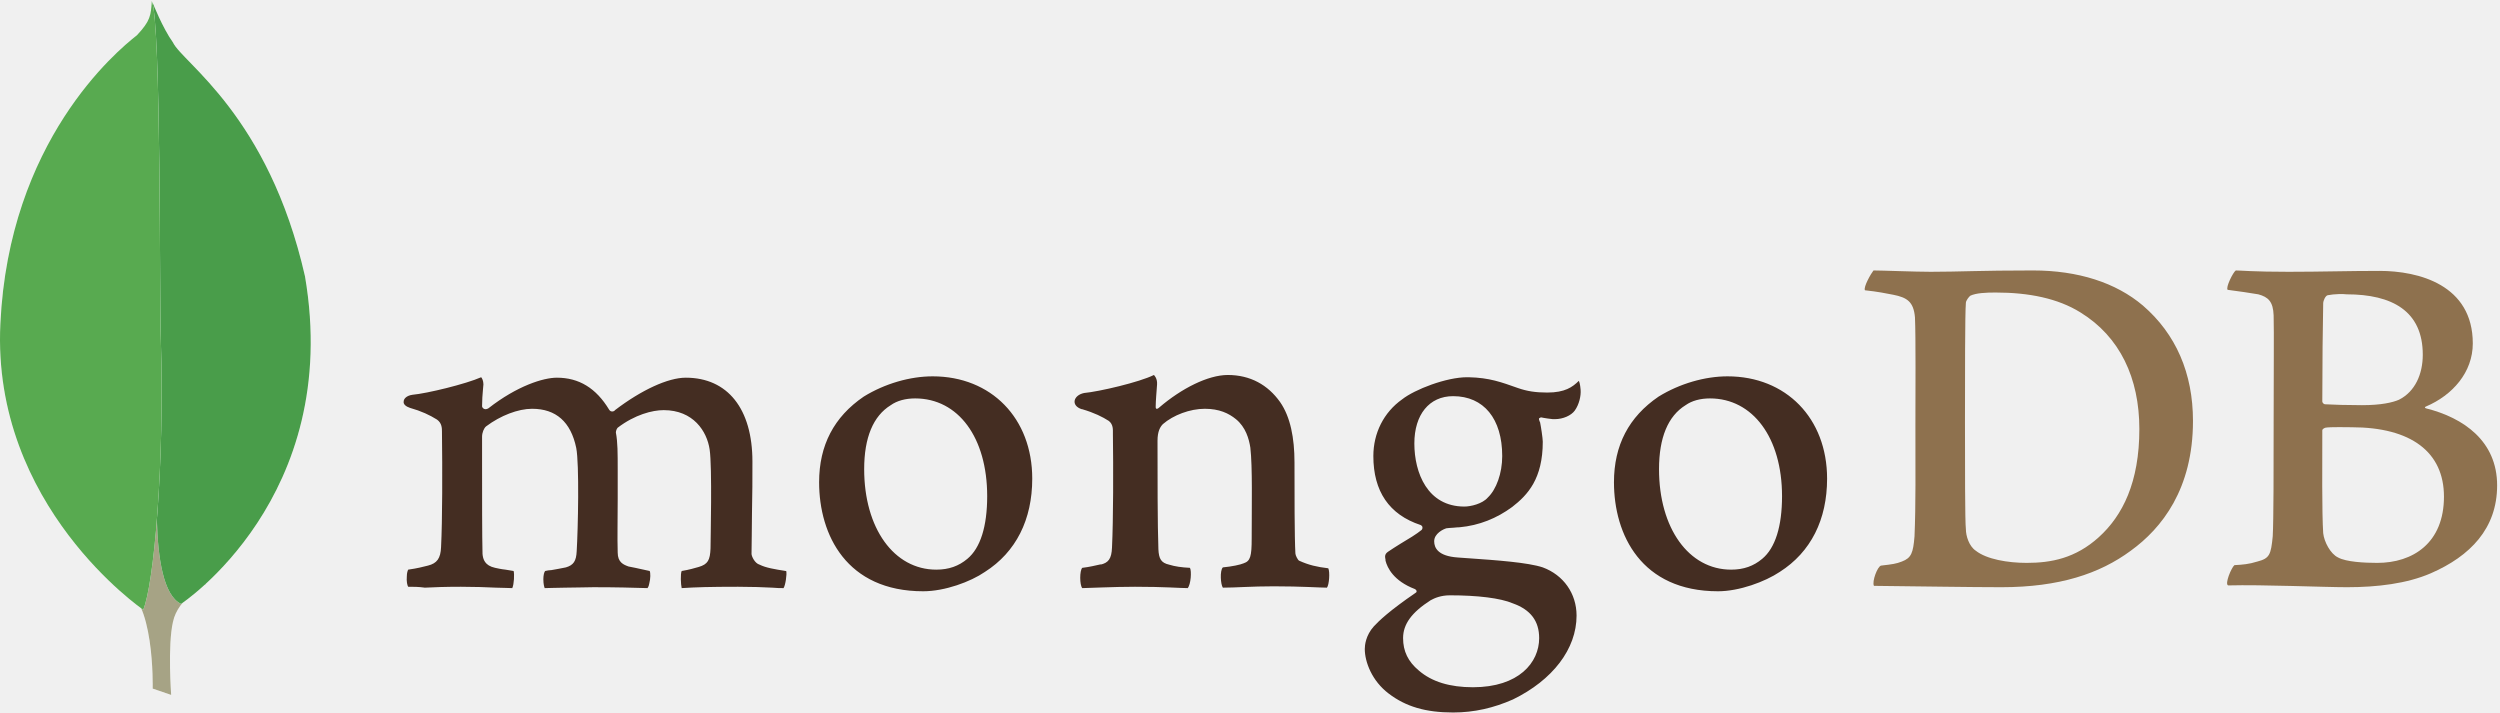
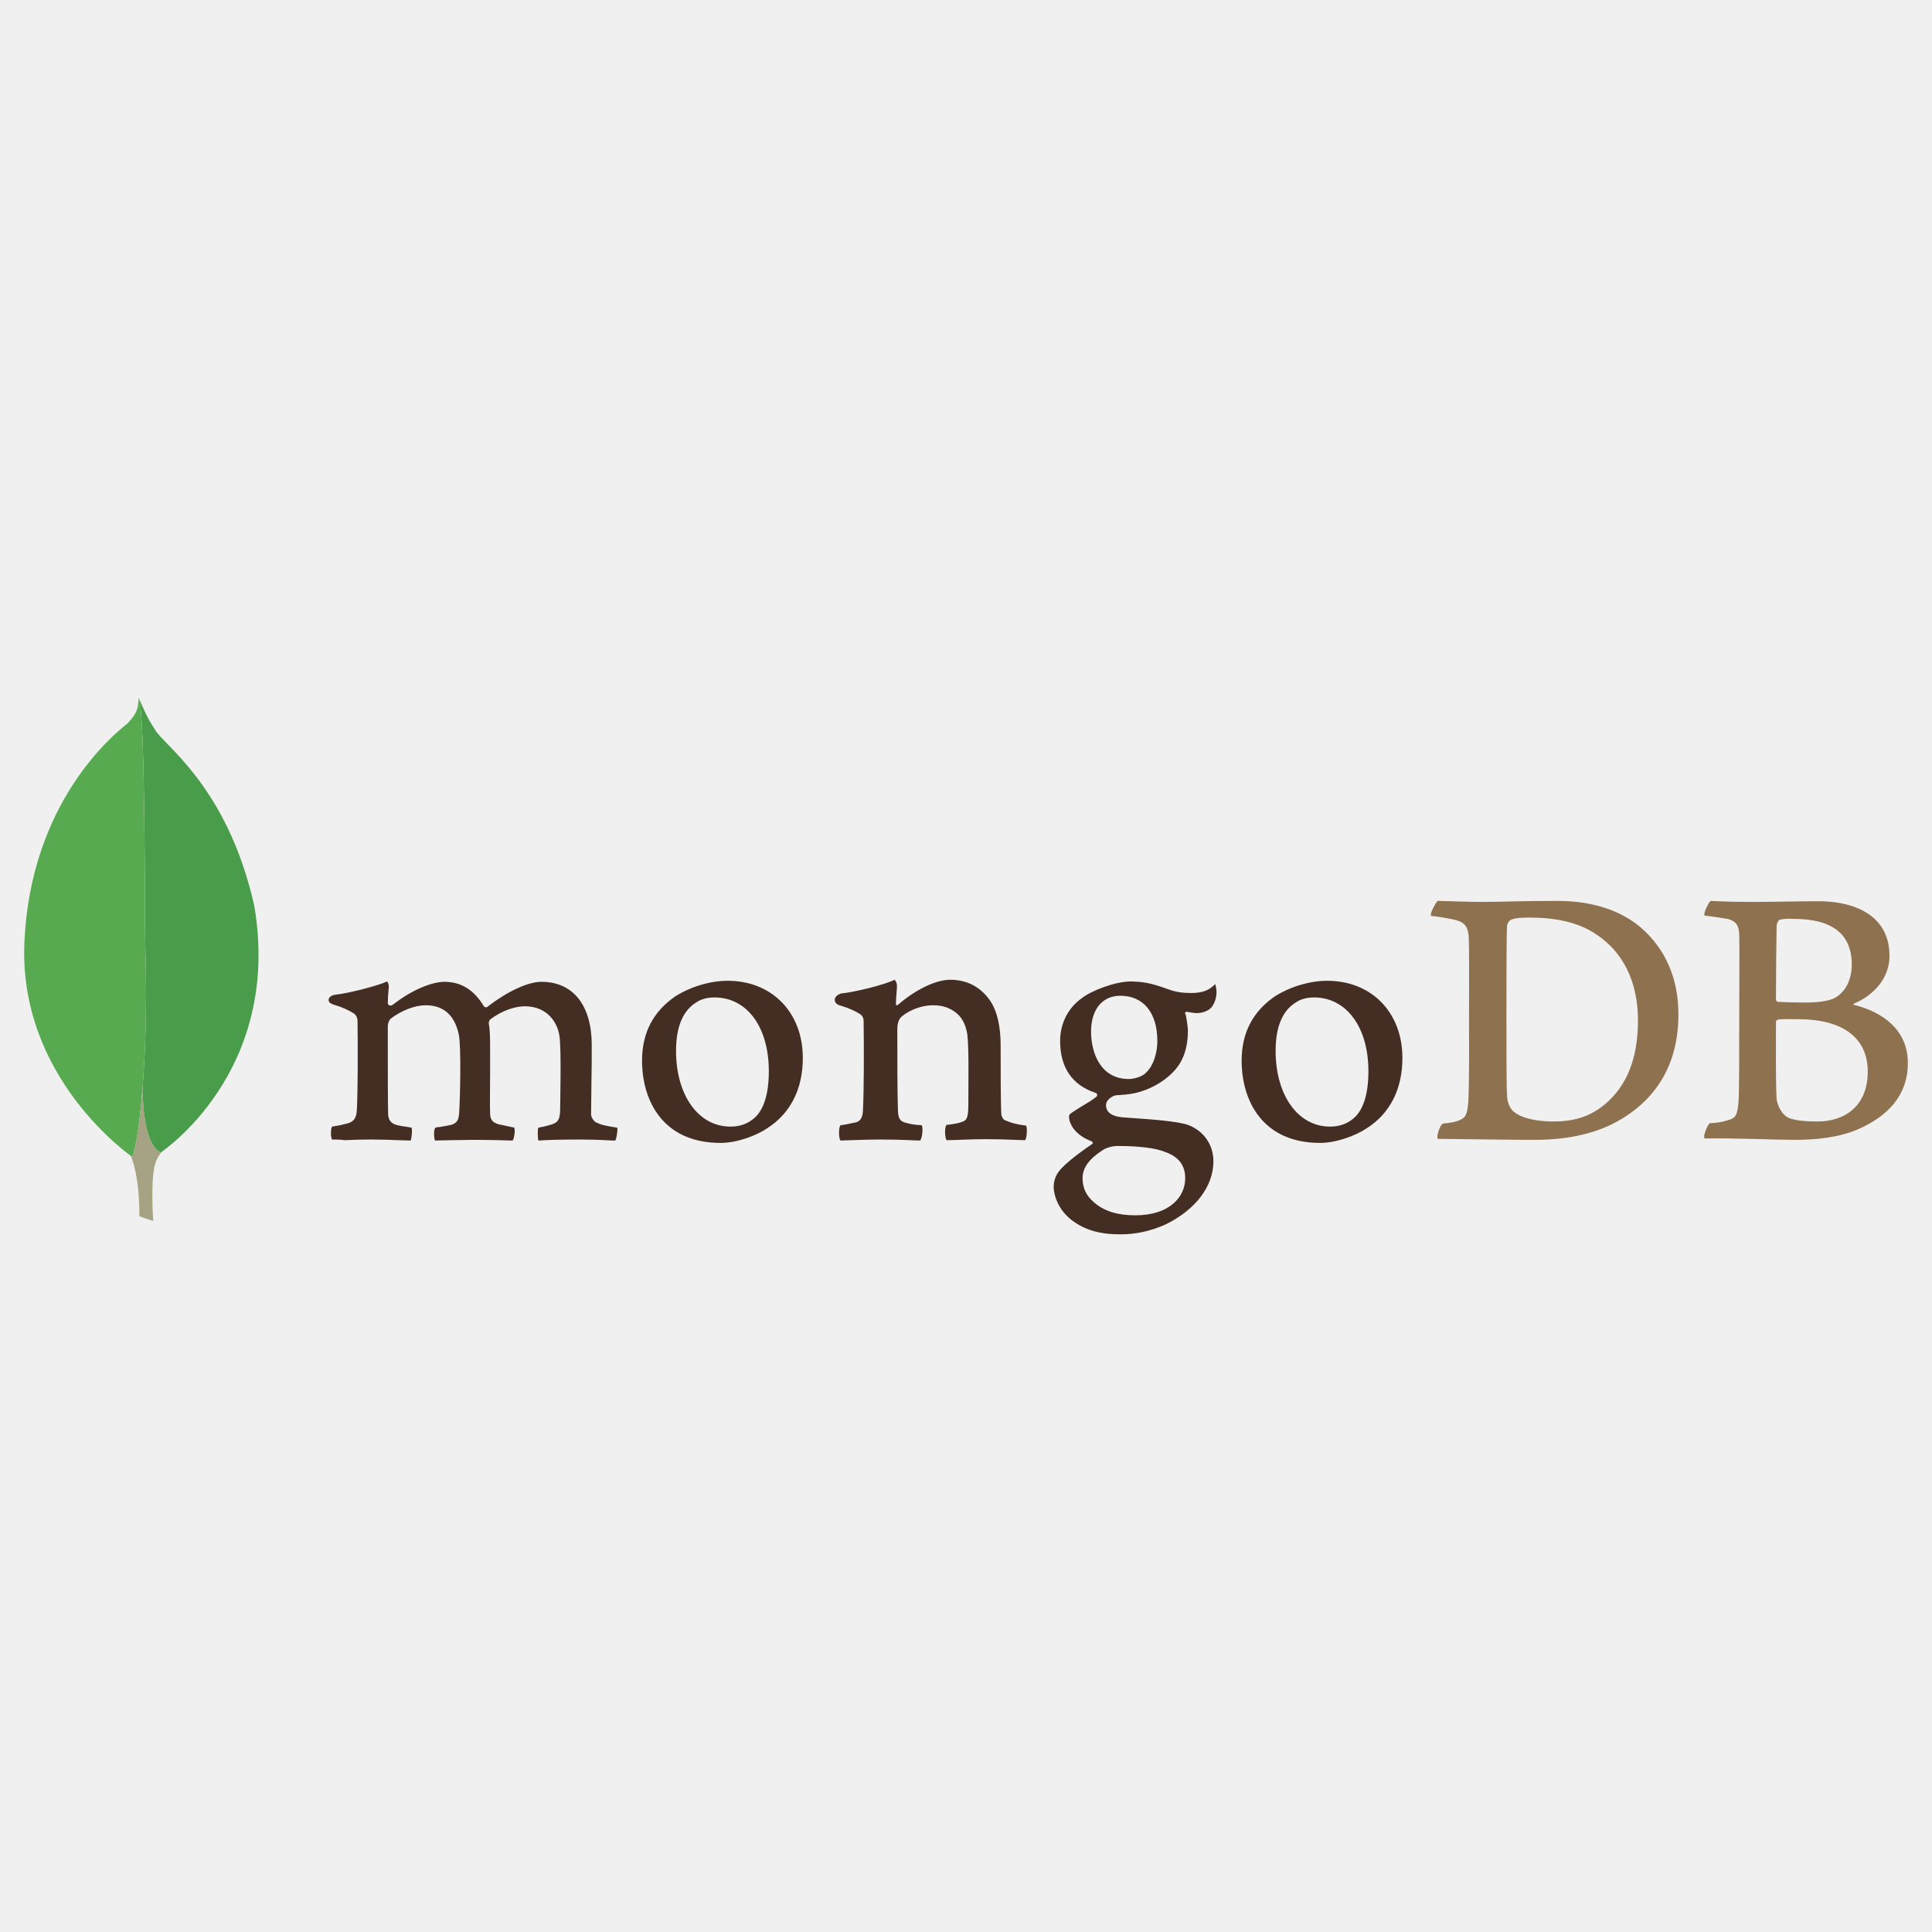
- <svg xmlns="http://www.w3.org/2000/svg" width="512px" height="146px" viewBox="0 0 512 146" version="1.1">
-   <defs />
-   <g stroke="none" stroke-width="1" fill="none" fill-rule="evenodd">
-     <g>
-       <path d="M476.713,60.463 C476.252,60.555 475.791,61.57 475.791,62.124 C475.699,65.815 475.607,75.597 475.607,82.241 C475.607,82.426 475.883,82.795 476.16,82.795 C477.544,82.887 480.866,82.979 483.727,82.979 C487.695,82.979 490.002,82.426 491.295,81.873 C494.616,80.211 496.185,76.612 496.185,72.644 C496.185,63.693 489.91,60.278 480.589,60.278 C479.943,60.186 478.098,60.186 476.713,60.463 L476.713,60.463 L476.713,60.463 Z M500.523,101.713 C500.523,92.577 493.786,87.501 481.605,87.501 C481.051,87.501 477.175,87.409 476.252,87.593 C475.975,87.686 475.607,87.871 475.607,88.148 C475.607,94.699 475.514,105.128 475.791,109.187 C475.975,110.941 477.268,113.433 478.837,114.171 C480.497,115.094 484.281,115.278 486.865,115.278 C494.155,115.278 500.523,111.218 500.523,101.713 L500.523,101.713 L500.523,101.713 Z M457.889,55.388 C458.811,55.388 461.58,55.664 468.685,55.664 C475.422,55.664 480.774,55.48 487.326,55.48 C495.354,55.48 506.428,58.34 506.428,70.337 C506.428,76.243 502.275,80.95 496.831,83.257 C496.555,83.349 496.555,83.533 496.831,83.625 C504.582,85.564 511.412,90.362 511.412,99.406 C511.412,108.265 505.875,113.894 497.846,117.401 C492.955,119.523 486.865,120.261 480.682,120.261 C475.975,120.261 463.333,119.708 456.32,119.893 C455.582,119.615 456.966,116.293 457.611,115.74 C459.273,115.647 460.564,115.555 462.318,115.001 C464.81,114.356 465.086,113.617 465.455,109.834 C465.64,106.604 465.64,95.16 465.64,87.04 C465.64,75.874 465.733,68.307 465.64,64.616 C465.548,61.755 464.533,60.832 462.503,60.278 C460.934,60.002 458.35,59.632 456.227,59.356 C455.765,58.894 457.334,55.756 457.889,55.388 L457.889,55.388 L457.889,55.388 Z M404.641,112.787 C406.857,114.539 411.194,115.278 415.07,115.278 C420.053,115.278 425.036,114.356 429.835,110.018 C434.726,105.589 438.14,98.76 438.14,87.871 C438.14,77.442 434.172,68.952 426.051,63.97 C421.437,61.108 415.531,59.909 408.702,59.909 C406.672,59.909 404.734,60.002 403.535,60.555 C403.257,60.74 402.612,61.57 402.612,62.031 C402.427,63.877 402.427,78.088 402.427,86.394 C402.427,94.976 402.427,106.973 402.612,108.357 C402.612,109.742 403.257,111.864 404.641,112.787 L404.641,112.787 L404.641,112.787 Z M383.693,55.388 C385.447,55.388 392.183,55.664 395.413,55.664 C401.228,55.664 405.38,55.388 416.361,55.388 C425.589,55.388 433.341,57.879 438.878,62.585 C445.614,68.399 449.122,76.428 449.122,86.209 C449.122,100.144 442.754,108.173 436.386,112.787 C430.02,117.493 421.714,120.261 409.902,120.261 C403.627,120.261 392.83,120.077 383.878,119.984 L383.786,119.984 C383.325,119.154 384.524,115.924 385.262,115.832 C387.662,115.555 388.308,115.462 389.508,115.001 C391.445,114.263 391.815,113.248 392.092,109.834 C392.368,103.466 392.276,95.807 392.276,87.132 C392.276,80.95 392.368,68.86 392.183,64.984 C391.907,61.755 390.523,60.925 387.754,60.37 C386.37,60.094 384.524,59.724 381.941,59.448 C381.571,58.801 383.232,55.941 383.693,55.388 L383.693,55.388 L383.693,55.388 Z" fill="#8E714E" />
-       <path d="M272.033,116.385 C269.726,116.108 268.065,115.74 266.035,114.817 C265.758,114.632 265.296,113.71 265.296,113.34 C265.112,110.11 265.112,100.882 265.112,94.699 C265.112,89.716 264.282,85.379 262.159,82.334 C259.667,78.826 256.068,76.797 251.454,76.797 C247.394,76.797 241.949,79.565 237.427,83.441 C237.335,83.533 236.597,84.18 236.689,83.164 C236.689,82.149 236.874,80.119 236.966,78.735 C237.059,77.442 236.32,76.797 236.32,76.797 C233.367,78.273 225.062,80.211 222.016,80.488 C219.802,80.95 219.248,83.072 221.555,83.81 L221.648,83.81 C224.139,84.548 225.8,85.379 227.091,86.209 C228.014,86.948 227.922,87.963 227.922,88.794 C228.014,95.715 228.014,106.327 227.738,112.141 C227.646,114.448 227,115.278 225.339,115.647 L225.523,115.555 C224.231,115.832 223.216,116.108 221.647,116.293 C221.093,116.847 221.093,119.8 221.647,120.446 C222.662,120.446 228.014,120.169 232.445,120.169 C238.535,120.169 241.673,120.446 243.241,120.446 C243.887,119.708 244.072,116.939 243.703,116.293 C241.949,116.201 240.657,116.017 239.458,115.647 C237.797,115.278 237.335,114.448 237.242,112.51 C237.059,107.618 237.059,97.283 237.059,90.27 C237.059,88.332 237.612,87.409 238.165,86.855 C240.288,85.01 243.703,83.718 246.748,83.718 C249.701,83.718 251.639,84.641 253.115,85.841 C255.145,87.501 255.791,89.9 256.068,91.654 C256.529,95.622 256.345,103.466 256.345,110.295 C256.345,113.986 256.068,114.909 254.684,115.37 C254.038,115.647 252.377,116.017 250.439,116.201 C249.793,116.847 249.978,119.708 250.439,120.354 C253.115,120.354 256.253,120.077 260.867,120.077 C266.588,120.077 270.28,120.354 271.756,120.354 C272.217,119.8 272.402,117.124 272.033,116.385 L272.033,116.385 L272.033,116.385 Z M297.595,81.134 C292.704,81.134 289.659,84.918 289.659,90.823 C289.659,96.822 292.335,103.743 299.902,103.743 C301.194,103.743 303.594,103.189 304.7,101.897 C306.454,100.236 307.654,96.914 307.654,93.408 C307.654,85.748 303.87,81.134 297.595,81.134 L297.595,81.134 L297.595,81.134 Z M296.949,121.922 C295.104,121.922 293.811,122.476 292.981,122.938 C289.105,125.429 287.352,127.828 287.352,130.69 C287.352,133.365 288.367,135.487 290.582,137.333 C293.258,139.64 296.949,140.748 301.655,140.748 C311.068,140.748 315.221,135.672 315.221,130.69 C315.221,127.182 313.467,124.875 309.869,123.584 C307.285,122.476 302.578,121.922 296.949,121.922 L296.949,121.922 L296.949,121.922 Z M297.595,145.916 C291.966,145.916 287.905,144.716 284.399,142.04 C280.984,139.456 279.508,135.58 279.508,132.904 C279.508,132.166 279.693,130.135 281.354,128.29 C282.368,127.182 284.583,125.06 289.844,121.461 C290.028,121.369 290.12,121.277 290.12,121.092 C290.12,120.907 289.935,120.722 289.751,120.631 C285.414,118.97 284.122,116.293 283.752,114.817 L283.752,114.632 C283.661,114.078 283.476,113.525 284.307,112.971 C284.953,112.51 285.876,111.956 286.89,111.31 C288.459,110.387 290.12,109.372 291.135,108.541 C291.32,108.357 291.32,108.173 291.32,107.988 C291.32,107.803 291.135,107.618 290.951,107.527 C284.492,105.404 281.262,100.605 281.262,93.408 C281.262,88.701 283.384,84.456 287.167,81.78 C289.751,79.749 296.211,77.258 300.456,77.258 L300.733,77.258 C305.07,77.35 307.469,78.273 310.883,79.473 C312.729,80.119 314.483,80.395 316.882,80.395 C320.481,80.395 322.05,79.288 323.341,77.997 C323.434,78.181 323.619,78.643 323.711,79.842 C323.803,81.042 323.434,82.795 322.511,84.087 C321.773,85.102 320.112,85.841 318.451,85.841 L317.989,85.841 C316.328,85.656 315.59,85.471 315.59,85.471 L315.221,85.656 C315.129,85.841 315.221,86.025 315.313,86.302 L315.406,86.487 C315.59,87.317 315.959,89.808 315.959,90.455 C315.959,98.022 312.914,101.343 309.684,103.835 C306.546,106.142 302.948,107.618 298.887,107.988 C298.795,107.988 298.426,107.988 297.595,108.08 C297.134,108.08 296.488,108.173 296.395,108.173 L296.303,108.173 C295.565,108.357 293.72,109.28 293.72,110.848 C293.72,112.232 294.55,113.894 298.518,114.171 C299.348,114.263 300.179,114.263 301.102,114.356 C306.362,114.724 312.914,115.186 315.959,116.201 C320.204,117.769 322.88,121.553 322.88,126.075 C322.88,132.904 317.989,139.272 309.869,143.239 C305.901,144.993 301.932,145.916 297.595,145.916 L297.595,145.916 L297.595,145.916 Z M350.196,81.595 C348.258,81.595 346.504,82.056 345.212,82.979 C341.614,85.194 339.768,89.624 339.768,96.083 C339.768,108.173 345.858,116.663 354.533,116.663 C357.117,116.663 359.147,115.924 360.9,114.448 C363.576,112.232 364.961,107.803 364.961,101.62 C364.961,89.624 358.962,81.595 350.196,81.595 L350.196,81.595 L350.196,81.595 Z M351.857,121.092 C336.169,121.092 330.54,109.557 330.54,98.76 C330.54,91.193 333.585,85.379 339.675,81.226 C344.013,78.55 349.181,77.074 353.795,77.074 C365.791,77.074 374.189,85.656 374.189,98.022 C374.189,106.419 370.867,113.063 364.499,117.124 C361.454,119.154 356.194,121.092 351.856,121.092 L351.857,121.092 L351.857,121.092 Z M187.411,81.595 C185.473,81.595 183.72,82.056 182.427,82.979 C178.829,85.194 176.983,89.624 176.983,96.083 C176.983,108.173 183.073,116.663 191.748,116.663 C194.332,116.663 196.362,115.924 198.116,114.448 C200.791,112.232 202.176,107.803 202.176,101.62 C202.176,89.624 196.27,81.595 187.411,81.595 L187.411,81.595 L187.411,81.595 Z M189.072,121.092 C173.384,121.092 167.755,109.557 167.755,98.76 C167.755,91.193 170.8,85.379 176.89,81.226 C181.228,78.55 186.396,77.074 191.01,77.074 C203.007,77.074 211.404,85.656 211.404,98.022 C211.404,106.419 208.082,113.063 201.714,117.124 C198.761,119.154 193.501,121.092 189.072,121.092 L189.072,121.092 L189.072,121.092 Z M83.594,120.169 C83.409,119.893 83.225,119.062 83.317,118.047 C83.317,117.308 83.502,116.847 83.594,116.663 C85.532,116.385 86.547,116.108 87.654,115.832 C89.5,115.37 90.238,114.356 90.33,112.049 C90.608,106.512 90.608,95.991 90.515,88.701 L90.515,88.516 C90.515,87.686 90.515,86.67 89.5,85.932 C88.023,85.01 86.27,84.18 83.963,83.533 C83.132,83.257 82.579,82.795 82.671,82.241 C82.671,81.688 83.225,81.042 84.425,80.857 C87.47,80.58 95.406,78.643 98.543,77.258 C98.728,77.442 99.005,77.997 99.005,78.735 L98.913,79.749 C98.82,80.765 98.728,81.965 98.728,83.164 C98.728,83.533 99.097,83.81 99.466,83.81 C99.651,83.81 99.836,83.718 100.02,83.625 C105.926,79.011 111.278,77.35 114.046,77.35 C118.569,77.35 122.075,79.473 124.752,83.902 C124.936,84.18 125.121,84.271 125.398,84.271 C125.582,84.271 125.859,84.18 125.951,83.995 C131.396,79.842 136.84,77.35 140.439,77.35 C149.021,77.35 154.097,83.718 154.097,94.515 C154.097,97.56 154.097,101.528 154.005,105.128 C154.005,108.357 153.913,111.31 153.913,113.433 C153.913,113.894 154.558,115.37 155.574,115.647 C156.865,116.293 158.619,116.57 160.926,116.939 L161.018,116.939 C161.203,117.585 160.834,119.984 160.465,120.446 C159.911,120.446 159.08,120.446 158.158,120.354 C156.404,120.261 153.913,120.169 151.144,120.169 C145.423,120.169 142.47,120.261 139.608,120.446 C139.425,119.708 139.332,117.493 139.608,116.939 C141.27,116.663 142.1,116.385 143.116,116.108 C144.962,115.555 145.423,114.724 145.515,112.325 C145.515,110.572 145.884,95.622 145.33,92.023 C144.777,88.332 142.008,83.995 135.917,83.995 C133.61,83.995 130.012,84.918 126.505,87.593 C126.321,87.778 126.136,88.239 126.136,88.516 L126.136,88.609 C126.505,90.546 126.505,92.762 126.505,96.176 L126.505,102.174 C126.505,106.327 126.412,110.203 126.505,113.155 C126.505,115.186 127.705,115.647 128.72,116.017 C129.274,116.108 129.642,116.201 130.104,116.293 C130.935,116.478 131.765,116.663 133.057,116.939 C133.242,117.308 133.242,118.508 132.965,119.523 C132.872,120.077 132.687,120.354 132.596,120.446 C129.458,120.354 126.228,120.261 121.522,120.261 C120.138,120.261 117.738,120.354 115.708,120.354 C114.046,120.354 112.478,120.446 111.556,120.446 C111.463,120.261 111.278,119.615 111.278,118.6 C111.278,117.769 111.463,117.124 111.648,116.939 C112.109,116.847 112.478,116.755 112.94,116.755 C114.046,116.57 114.969,116.385 115.892,116.201 C117.461,115.74 118.015,114.909 118.107,112.879 C118.384,108.265 118.661,95.069 118.015,91.746 C116.908,86.394 113.863,83.718 108.971,83.718 C106.111,83.718 102.511,85.102 99.559,87.317 C99.097,87.686 98.728,88.609 98.728,89.439 L98.728,94.884 C98.728,101.528 98.728,109.834 98.82,113.433 C98.913,114.539 99.281,115.832 101.404,116.293 C101.866,116.385 102.604,116.57 103.527,116.663 L105.188,116.939 C105.373,117.493 105.28,119.708 104.911,120.446 C103.988,120.446 102.881,120.354 101.588,120.354 C99.651,120.261 97.159,120.169 94.391,120.169 C91.161,120.169 88.854,120.261 87.008,120.354 C85.716,120.169 84.701,120.169 83.594,120.169 L83.594,120.169 L83.594,120.169 Z" fill="#442D22" />
-       <g>
-         <path d="M35.053,142.317 L31.27,141.024 C31.27,141.024 31.732,121.738 24.811,120.354 C20.197,115.001 25.549,-106.659 42.159,119.615 C42.159,119.615 36.438,122.476 35.423,127.367 C34.315,132.166 35.053,142.317 35.053,142.317 L35.053,142.317 L35.053,142.317 Z" fill="#FFFFFF" />
-         <path d="M35.053,142.317 L31.27,141.024 C31.27,141.024 31.732,121.738 24.811,120.354 C20.197,115.001 25.549,-106.659 42.159,119.615 C42.159,119.615 36.438,122.476 35.423,127.367 C34.315,132.166 35.053,142.317 35.053,142.317 L35.053,142.317 L35.053,142.317 Z" fill="#A6A385" />
-         <path d="M37.084,123.676 C37.084,123.676 70.213,101.897 62.461,56.587 C54.987,23.643 37.36,12.846 35.423,8.693 C33.301,5.74 31.27,0.572 31.27,0.572 L32.655,92.207 C32.655,92.3 29.794,120.261 37.084,123.676" fill="#FFFFFF" />
-         <path d="M37.084,123.676 C37.084,123.676 70.213,101.897 62.461,56.587 C54.987,23.643 37.36,12.846 35.423,8.693 C33.301,5.74 31.27,0.572 31.27,0.572 L32.655,92.207 C32.655,92.3 29.794,120.261 37.084,123.676" fill="#499D4A" />
-         <path d="M29.333,124.875 C29.333,124.875 -1.767,103.65 0.079,66.277 C1.832,28.903 23.795,10.539 28.04,7.216 C30.809,4.264 30.901,3.156 31.086,0.203 C33.024,4.356 32.655,62.309 32.931,69.137 C33.762,95.437 31.455,119.893 29.333,124.875 L29.333,124.875 L29.333,124.875 Z" fill="#FFFFFF" />
-         <path d="M29.333,124.875 C29.333,124.875 -1.767,103.65 0.079,66.277 C1.832,28.903 23.795,10.539 28.04,7.216 C30.809,4.264 30.901,3.156 31.086,0.203 C33.024,4.356 32.655,62.309 32.931,69.137 C33.762,95.437 31.455,119.893 29.333,124.875 L29.333,124.875 L29.333,124.875 Z" fill="#58AA50" />
+ <svg xmlns="http://www.w3.org/2000/svg" width="400" height="400" viewBox="0 0 400 400" version="1.1" id="svg26">
+   <defs id="defs2" />
+   <g id="g24" style="fill:none;fill-rule:evenodd;stroke:none;stroke-width:1" transform="matrix(0.7625951,0,0,0.7625951,4.999704,144.2853)">
+     <g id="g22">
+       <path d="m 476.713,60.463 c -0.461,0.092 -0.922,1.108 -0.922,1.661 -0.092,3.691 -0.185,13.473 -0.185,20.117 0,0.185 0.276,0.553 0.553,0.553 1.384,0.092 4.706,0.185 7.567,0.185 3.968,0 6.275,-0.553 7.568,-1.107 3.322,-1.661 4.89,-5.261 4.89,-9.229 0,-8.951 -6.275,-12.366 -15.596,-12.366 -0.646,-0.092 -2.491,-0.092 -3.876,0.185 z m 23.809,41.25 c 0,-9.136 -6.737,-14.212 -18.918,-14.212 -0.553,0 -4.429,-0.092 -5.352,0.092 -0.277,0.092 -0.646,0.277 -0.646,0.554 0,6.552 -0.092,16.98 0.185,21.039 0.184,1.754 1.476,4.245 3.045,4.984 1.66,0.923 5.445,1.107 8.028,1.107 7.291,0 13.658,-4.06 13.658,-13.565 z M 457.889,55.388 c 0.922,0 3.691,0.276 10.797,0.276 6.736,0 12.089,-0.184 18.641,-0.184 8.028,0 19.102,2.86 19.102,14.857 0,5.907 -4.153,10.613 -9.598,12.92 -0.276,0.092 -0.276,0.276 0,0.369 7.752,1.938 14.581,6.737 14.581,15.78 0,8.859 -5.537,14.488 -13.566,17.995 -4.891,2.122 -10.982,2.86 -17.165,2.86 -4.706,0 -17.348,-0.553 -24.362,-0.369 -0.738,-0.277 0.646,-3.6 1.292,-4.153 1.661,-0.092 2.953,-0.185 4.706,-0.738 2.492,-0.646 2.768,-1.384 3.138,-5.167 0.185,-3.23 0.185,-14.674 0.185,-22.794 0,-11.166 0.092,-18.733 0,-22.424 -0.092,-2.86 -1.108,-3.783 -3.138,-4.338 -1.569,-0.276 -4.153,-0.646 -6.275,-0.922 -0.462,-0.462 1.107,-3.6 1.661,-3.968 z m -53.247,57.399 c 2.216,1.753 6.552,2.491 10.428,2.491 4.984,0 9.966,-0.922 14.765,-5.26 4.891,-4.429 8.305,-11.258 8.305,-22.147 0,-10.428 -3.968,-18.918 -12.089,-23.901 -4.614,-2.861 -10.521,-4.061 -17.349,-4.061 -2.03,0 -3.968,0.092 -5.167,0.646 -0.277,0.185 -0.923,1.015 -0.923,1.476 -0.185,1.846 -0.185,16.057 -0.185,24.363 0,8.582 0,20.578 0.185,21.962 0,1.385 0.646,3.507 2.03,4.43 z M 383.693,55.388 c 1.754,0 8.49,0.276 11.72,0.276 5.814,0 9.966,-0.276 20.948,-0.276 9.228,0 16.98,2.492 22.517,7.197 6.736,5.814 10.243,13.843 10.243,23.625 0,13.935 -6.368,21.963 -12.735,26.577 -6.367,4.706 -14.673,7.475 -26.484,7.475 -6.275,0 -17.072,-0.185 -26.024,-0.277 h -0.092 c -0.461,-0.83 0.738,-4.06 1.476,-4.152 2.399,-0.277 3.045,-0.37 4.245,-0.831 1.937,-0.738 2.307,-1.754 2.584,-5.167 0.276,-6.368 0.184,-14.027 0.184,-22.702 0,-6.183 0.092,-18.272 -0.092,-22.148 -0.276,-3.229 -1.66,-4.06 -4.429,-4.614 -1.384,-0.276 -3.23,-0.646 -5.813,-0.922 -0.37,-0.647 1.292,-3.507 1.753,-4.061 v 0 z" id="path4" style="fill:#8e714e" />
+       <path d="m 272.033,116.385 c -2.307,-0.277 -3.968,-0.646 -5.999,-1.569 -0.276,-0.185 -0.738,-1.107 -0.738,-1.476 -0.185,-3.23 -0.185,-12.458 -0.185,-18.641 0,-4.984 -0.83,-9.32 -2.953,-12.366 -2.492,-3.507 -6.09,-5.537 -10.705,-5.537 -4.061,0 -9.505,2.769 -14.027,6.645 -0.092,0.092 -0.831,0.738 -0.738,-0.277 0,-1.015 0.185,-3.045 0.277,-4.429 0.092,-1.293 -0.646,-1.938 -0.646,-1.938 -2.954,1.476 -11.259,3.415 -14.304,3.691 -2.215,0.462 -2.768,2.584 -0.461,3.322 h 0.092 c 2.491,0.738 4.152,1.569 5.444,2.399 0.923,0.738 0.831,1.754 0.831,2.584 0.092,6.921 0.092,17.533 -0.184,23.347 -0.092,2.307 -0.738,3.137 -2.399,3.506 l 0.184,-0.092 c -1.292,0.277 -2.307,0.553 -3.876,0.738 -0.553,0.553 -0.553,3.507 0,4.153 1.015,0 6.368,-0.277 10.798,-0.277 6.09,0 9.228,0.277 10.797,0.277 0.646,-0.738 0.831,-3.507 0.461,-4.153 -1.754,-0.092 -3.045,-0.276 -4.245,-0.646 -1.661,-0.37 -2.123,-1.199 -2.216,-3.138 -0.184,-4.891 -0.184,-15.226 -0.184,-22.24 0,-1.938 0.553,-2.861 1.107,-3.415 2.122,-1.845 5.537,-3.138 8.582,-3.138 2.953,0 4.891,0.923 6.368,2.123 2.03,1.66 2.676,4.06 2.953,5.813 0.461,3.968 0.277,11.812 0.277,18.641 0,3.691 -0.277,4.614 -1.661,5.075 -0.646,0.277 -2.307,0.647 -4.245,0.831 -0.646,0.646 -0.461,3.507 0,4.153 2.677,0 5.814,-0.277 10.428,-0.277 5.721,0 9.413,0.277 10.889,0.277 0.461,-0.553 0.646,-3.23 0.276,-3.968 h 8.7e-4 z M 297.595,81.134 c -4.891,0 -7.936,3.783 -7.936,9.689 0,5.998 2.676,12.919 10.243,12.919 1.292,0 3.691,-0.553 4.798,-1.845 1.754,-1.661 2.954,-4.984 2.954,-8.49 0,-7.659 -3.784,-12.273 -10.059,-12.273 z m -0.647,40.788 c -1.845,0 -3.138,0.553 -3.967,1.015 -3.877,2.491 -5.629,4.89 -5.629,7.752 0,2.676 1.015,4.798 3.23,6.644 2.676,2.307 6.367,3.415 11.073,3.415 9.413,0 13.566,-5.076 13.566,-10.059 0,-3.507 -1.754,-5.814 -5.352,-7.106 -2.584,-1.108 -7.291,-1.661 -12.92,-1.661 z m 0.647,23.993 c -5.629,0 -9.69,-1.2 -13.196,-3.876 -3.415,-2.584 -4.891,-6.46 -4.891,-9.136 0,-0.738 0.185,-2.769 1.846,-4.614 1.014,-1.108 3.229,-3.23 8.49,-6.829 0.184,-0.092 0.276,-0.185 0.276,-0.37 0,-0.185 -0.185,-0.37 -0.369,-0.461 -4.338,-1.661 -5.629,-4.338 -5.999,-5.814 v -0.185 c -0.091,-0.553 -0.276,-1.107 0.554,-1.661 0.646,-0.461 1.569,-1.014 2.583,-1.66 1.569,-0.923 3.23,-1.938 4.245,-2.769 0.185,-0.185 0.185,-0.369 0.185,-0.553 0,-0.185 -0.185,-0.37 -0.37,-0.461 -6.459,-2.123 -9.689,-6.922 -9.689,-14.119 0,-4.706 2.122,-8.952 5.906,-11.627 2.584,-2.031 9.043,-4.522 13.289,-4.522 h 0.277 c 4.337,0.092 6.736,1.015 10.15,2.215 1.846,0.646 3.6,0.922 5.999,0.922 3.599,0 5.167,-1.107 6.459,-2.399 0.092,0.184 0.277,0.646 0.37,1.845 0.092,1.2 -0.277,2.953 -1.2,4.245 -0.738,1.015 -2.399,1.754 -4.06,1.754 h -0.462 c -1.661,-0.185 -2.399,-0.37 -2.399,-0.37 l -0.369,0.185 c -0.092,0.185 0,0.369 0.092,0.646 l 0.092,0.185 c 0.184,0.831 0.553,3.322 0.553,3.968 0,7.567 -3.045,10.888 -6.275,13.38 -3.138,2.307 -6.736,3.783 -10.797,4.153 -0.092,0 -0.461,0 -1.292,0.092 -0.462,0 -1.108,0.092 -1.2,0.092 h -0.092 c -0.738,0.184 -2.583,1.107 -2.583,2.676 0,1.384 0.831,3.045 4.798,3.322 0.831,0.092 1.661,0.092 2.584,0.185 5.26,0.369 11.812,0.831 14.857,1.845 4.245,1.569 6.921,5.352 6.921,9.875 0,6.829 -4.891,13.196 -13.012,17.164 -3.968,1.754 -7.936,2.677 -12.273,2.677 v 0 z m 52.6,-64.32 c -1.938,0 -3.692,0.461 -4.984,1.384 -3.599,2.215 -5.445,6.645 -5.445,13.104 0,12.089 6.09,20.579 14.765,20.579 2.584,0 4.614,-0.738 6.368,-2.215 2.676,-2.216 4.061,-6.645 4.061,-12.828 0,-11.996 -5.999,-20.025 -14.765,-20.025 z m 1.661,39.497 c -15.688,0 -21.318,-11.535 -21.318,-22.332 0,-7.567 3.045,-13.381 9.136,-17.534 4.338,-2.676 9.505,-4.152 14.119,-4.152 11.996,0 20.395,8.582 20.395,20.948 0,8.397 -3.322,15.041 -9.69,19.102 -3.045,2.03 -8.305,3.968 -12.643,3.968 z M 187.411,81.595 c -1.938,0 -3.691,0.461 -4.984,1.384 -3.599,2.215 -5.445,6.645 -5.445,13.104 0,12.089 6.09,20.579 14.765,20.579 2.584,0 4.614,-0.738 6.368,-2.215 2.676,-2.216 4.061,-6.645 4.061,-12.828 0,-11.996 -5.907,-20.025 -14.765,-20.025 z m 1.661,39.497 c -15.688,0 -21.318,-11.535 -21.318,-22.332 0,-7.567 3.045,-13.381 9.136,-17.534 4.338,-2.676 9.505,-4.152 14.119,-4.152 11.997,0 20.395,8.582 20.395,20.948 0,8.397 -3.322,15.041 -9.69,19.102 -2.953,2.03 -8.213,3.968 -12.642,3.968 z M 83.594,120.169 c -0.185,-0.276 -0.37,-1.107 -0.277,-2.122 0,-0.738 0.185,-1.2 0.277,-1.384 1.937,-0.277 2.953,-0.554 4.06,-0.831 1.846,-0.462 2.584,-1.476 2.677,-3.783 0.277,-5.537 0.277,-16.058 0.185,-23.347 v -0.185 c 0,-0.831 0,-1.846 -1.015,-2.584 -1.476,-0.922 -3.23,-1.753 -5.537,-2.399 -0.831,-0.276 -1.384,-0.738 -1.292,-1.292 0,-0.553 0.553,-1.199 1.754,-1.384 3.045,-0.277 10.981,-2.215 14.118,-3.599 0.185,0.184 0.462,0.738 0.462,1.476 l -0.092,1.015 c -0.092,1.015 -0.185,2.216 -0.185,3.415 0,0.369 0.37,0.646 0.738,0.646 0.185,0 0.37,-0.092 0.554,-0.185 5.906,-4.614 11.258,-6.275 14.026,-6.275 4.523,0 8.029,2.123 10.705,6.552 0.184,0.277 0.369,0.369 0.646,0.369 0.185,0 0.461,-0.092 0.553,-0.276 5.445,-4.153 10.889,-6.645 14.488,-6.645 8.582,0 13.658,6.368 13.658,17.165 0,3.045 0,7.013 -0.092,10.613 0,3.229 -0.092,6.183 -0.092,8.305 0,0.461 0.646,1.937 1.661,2.215 1.292,0.646 3.045,0.923 5.352,1.292 h 0.092 c 0.185,0.646 -0.185,3.045 -0.553,3.507 -0.554,0 -1.385,0 -2.307,-0.092 -1.754,-0.092 -4.245,-0.185 -7.013,-0.185 -5.722,0 -8.675,0.092 -11.536,0.277 -0.184,-0.738 -0.276,-2.953 0,-3.507 1.661,-0.276 2.492,-0.553 3.507,-0.831 1.846,-0.553 2.307,-1.384 2.399,-3.783 0,-1.753 0.369,-16.703 -0.185,-20.302 -0.553,-3.691 -3.322,-8.028 -9.413,-8.028 -2.307,0 -5.906,0.923 -9.413,3.599 -0.184,0.185 -0.369,0.646 -0.369,0.923 v 0.092 c 0.369,1.937 0.369,4.153 0.369,7.567 v 5.998 c 0,4.153 -0.092,8.029 0,10.982 0,2.031 1.2,2.492 2.216,2.861 0.553,0.091 0.922,0.184 1.384,0.276 0.831,0.185 1.661,0.37 2.953,0.646 0.185,0.37 0.185,1.569 -0.092,2.584 -0.092,0.553 -0.277,0.831 -0.369,0.923 -3.138,-0.092 -6.368,-0.185 -11.074,-0.185 -1.384,0 -3.783,0.092 -5.814,0.092 -1.661,0 -3.23,0.092 -4.152,0.092 -0.092,-0.185 -0.277,-0.831 -0.277,-1.846 0,-0.831 0.185,-1.476 0.37,-1.661 0.461,-0.092 0.83,-0.184 1.292,-0.184 1.107,-0.185 2.03,-0.37 2.953,-0.554 1.569,-0.461 2.122,-1.292 2.215,-3.322 0.277,-4.614 0.553,-17.81 -0.092,-21.133 -1.107,-5.352 -4.152,-8.029 -9.043,-8.029 -2.86,0 -6.46,1.384 -9.413,3.6 -0.461,0.369 -0.831,1.292 -0.831,2.122 v 5.445 c 0,6.644 0,14.95 0.092,18.549 0.092,1.107 0.461,2.399 2.584,2.86 0.461,0.092 1.199,0.277 2.122,0.37 l 1.661,0.276 c 0.185,0.554 0.092,2.769 -0.277,3.507 -0.923,0 -2.03,-0.092 -3.322,-0.092 -1.937,-0.092 -4.429,-0.185 -7.197,-0.185 -3.23,0 -5.537,0.092 -7.383,0.185 -1.292,-0.185 -2.307,-0.185 -3.414,-0.185 v 0 z" id="path6" style="fill:#442d22" />
+       <g id="g20">
+         <path d="m 35.053,142.317 -3.783,-1.293 c 0,0 0.462,-19.287 -6.459,-20.671 -4.614,-5.352 0.738,-227.013 17.348,-0.738 0,0 -5.721,2.86 -6.736,7.752 -1.108,4.799 -0.37,14.95 -0.37,14.95 z" id="path8" style="fill:#ffffff" />
+         <path d="m 35.053,142.317 -3.783,-1.293 c 0,0 0.462,-19.287 -6.459,-20.671 -4.614,-5.352 0.738,-227.013 17.348,-0.738 0,0 -5.721,2.86 -6.736,7.752 -1.108,4.799 -0.37,14.95 -0.37,14.95 z" id="path10" style="fill:#a6a385" />
+         <path d="m 37.084,123.676 c 0,0 33.129,-21.779 25.377,-67.089 C 54.987,23.643 37.36,12.846 35.423,8.693 33.301,5.74 31.27,0.572 31.27,0.572 L 32.655,92.207 c 0,0.092 -2.861,28.054 4.429,31.469" id="path12" style="fill:#ffffff" />
+         <path d="m 37.084,123.676 c 0,0 33.129,-21.779 25.377,-67.089 C 54.987,23.643 37.36,12.846 35.423,8.693 33.301,5.74 31.27,0.572 31.27,0.572 L 32.655,92.207 c 0,0.092 -2.861,28.054 4.429,31.469" id="path14" style="fill:#499d4a" />
+         <path d="m 29.333,124.875 c 0,0 -31.099,-21.225 -29.253,-58.599 C 1.832,28.903 23.795,10.539 28.04,7.216 c 2.769,-2.953 2.861,-4.061 3.046,-7.013 1.937,4.153 1.569,62.106 1.845,68.934 0.831,26.3 -1.476,50.755 -3.599,55.738 z" id="path16" style="fill:#ffffff" />
+         <path d="m 29.333,124.875 c 0,0 -31.099,-21.225 -29.253,-58.599 C 1.832,28.903 23.795,10.539 28.04,7.216 c 2.769,-2.953 2.861,-4.061 3.046,-7.013 1.937,4.153 1.569,62.106 1.845,68.934 0.831,26.3 -1.476,50.755 -3.599,55.738 z" id="path18" style="fill:#58aa50" />
      </g>
    </g>
  </g>
</svg>
